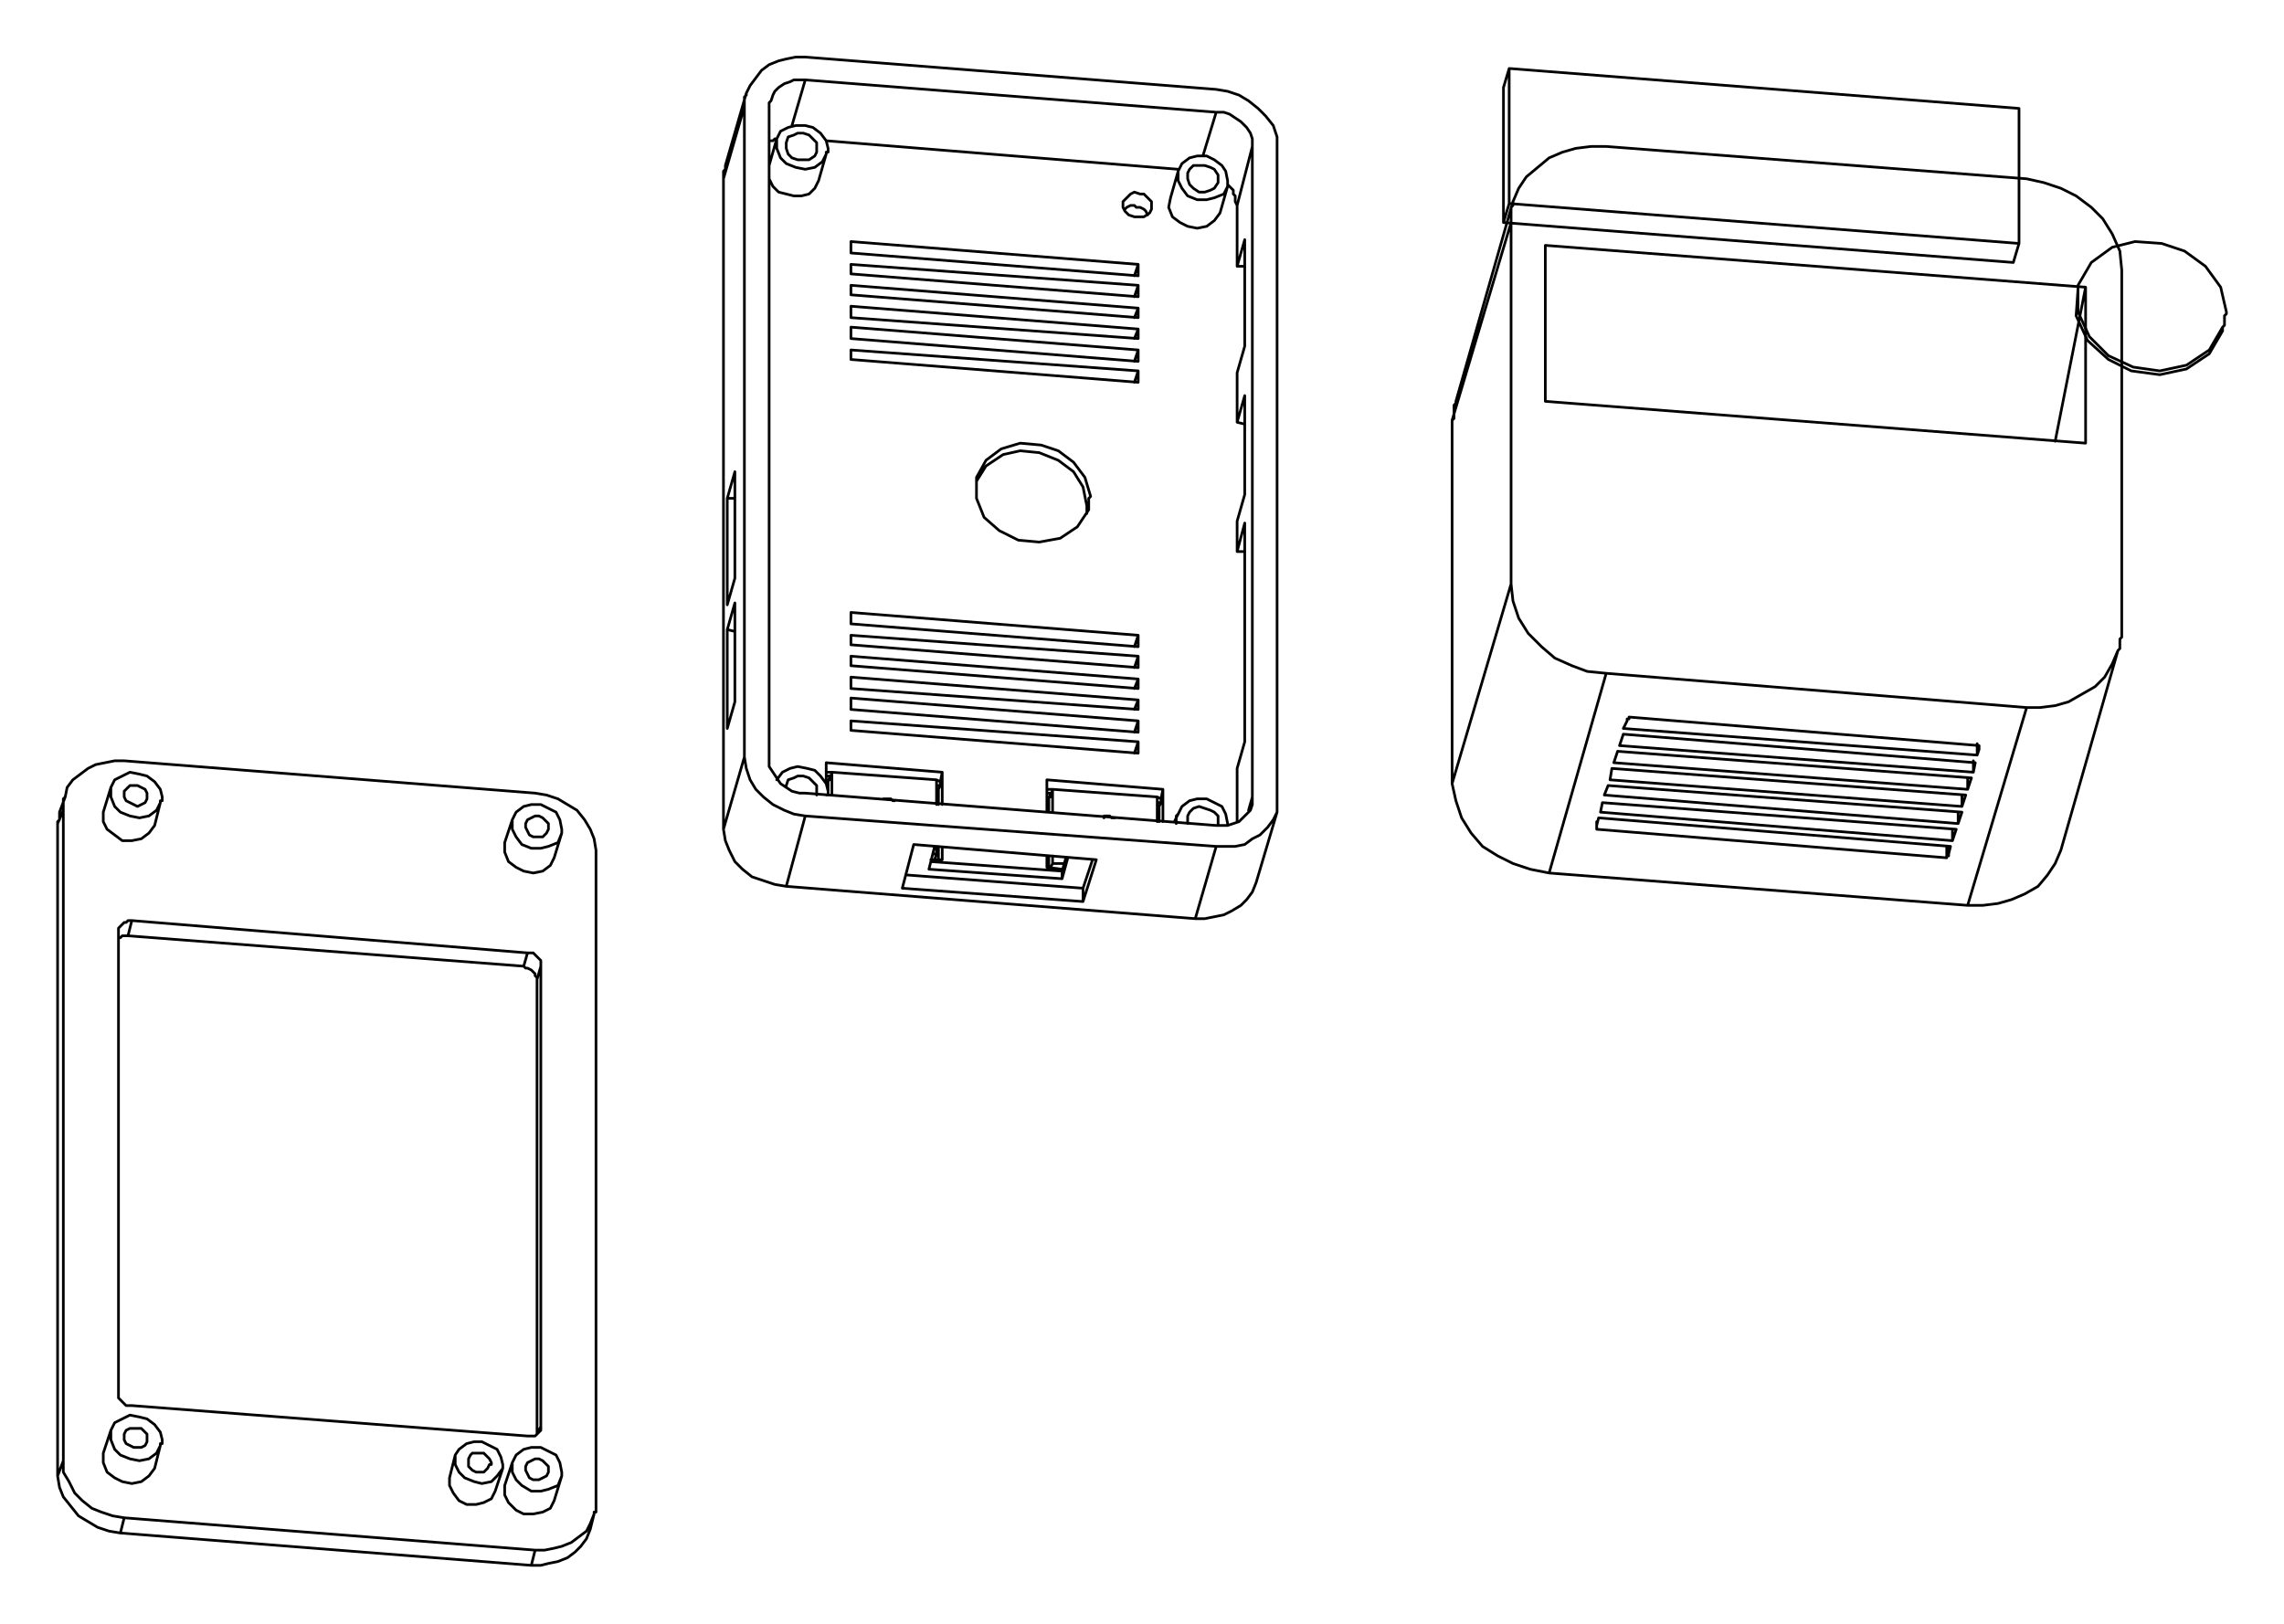
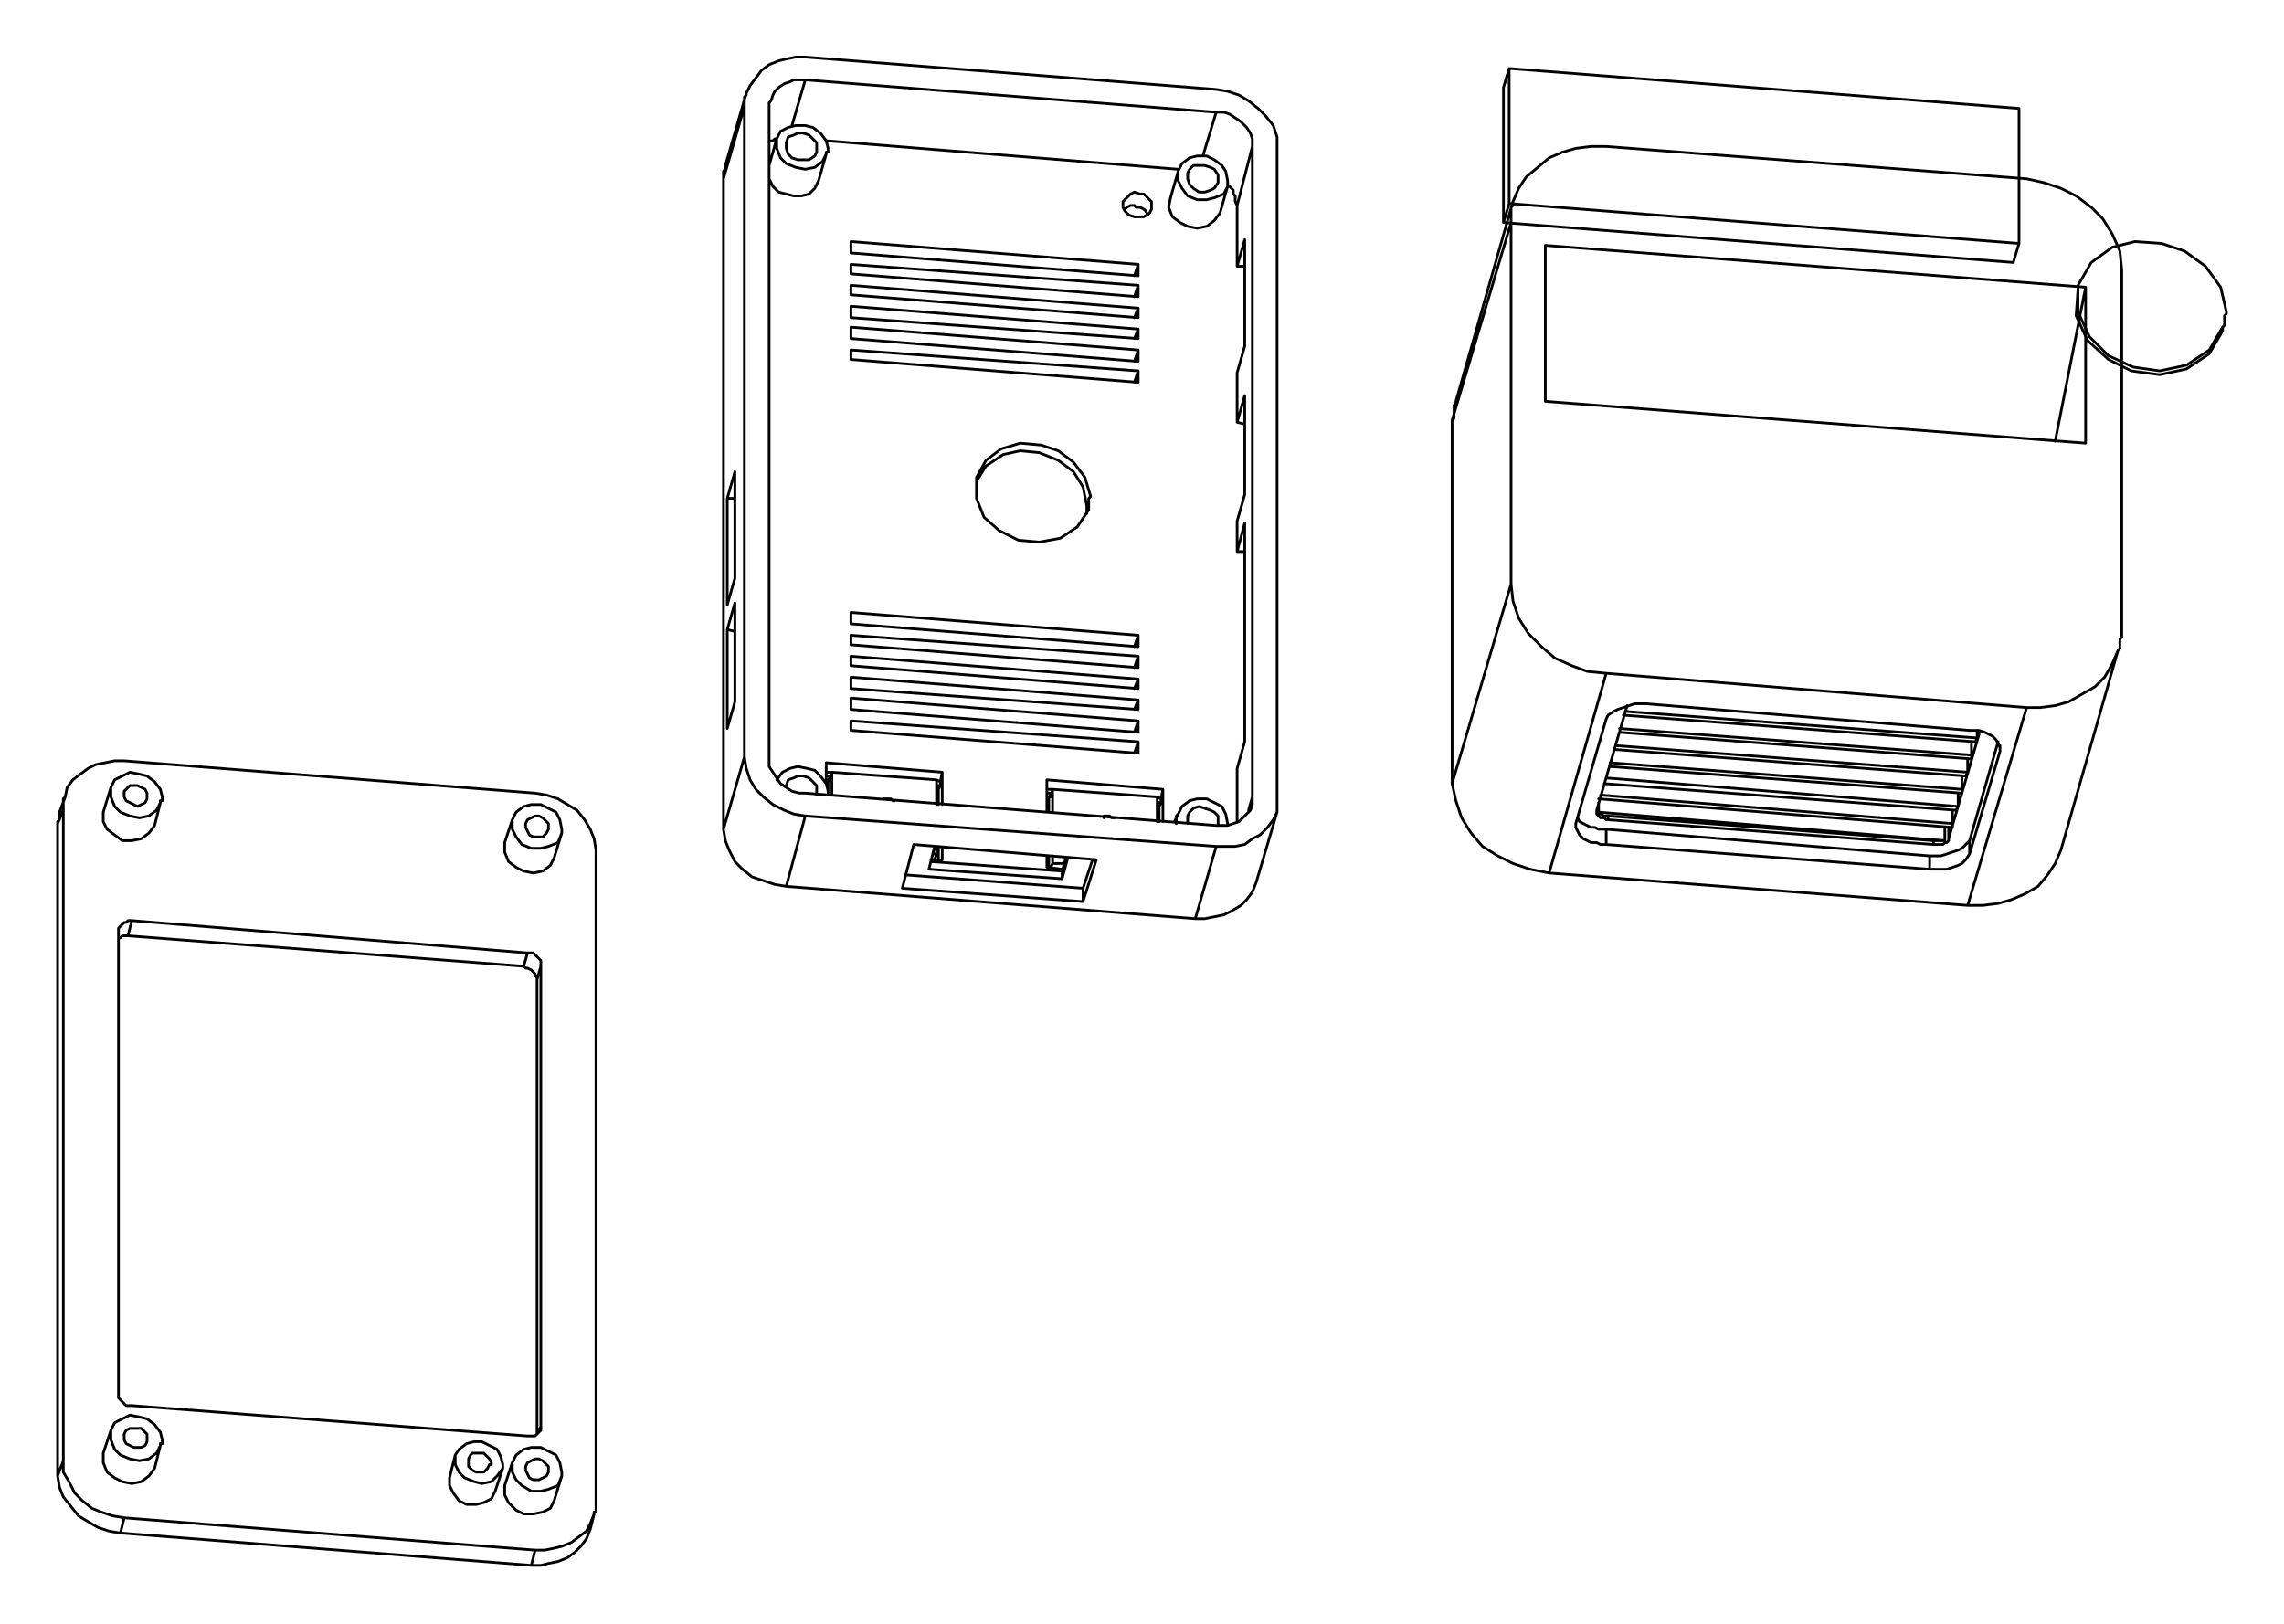
<svg xmlns="http://www.w3.org/2000/svg" viewBox="0 0 1200.0 853.4" width="1200" height="853" fill="none" stroke="currentColor" stroke-linecap="round" stroke-linejoin="round" role="img">
  <path id="case-print-g0-vis" d="M33 426L33 768 M30 433L30 776 M33 426L33 425L33 424L33 423L33 422L33 421L33 420L34 419 M34 419L35 414L38 410L42 407L46 404L50 402L55 401L60 400L65 400 M30 433L30 433L30 432L31 431L31 430L31 429L31 428L31 427 M65 798L59 797L53 795L48 793L43 789L39 785L36 779L33 774L33 768 M63 806L57 805L51 803L46 800L41 797L37 792L33 787L31 782L30 776 M65 400L281 417 M65 798L281 815 M281 417L287 418L293 420L298 423L303 426L307 431L310 436L312 441L313 447 M313 790L313 790L313 791L313 792L313 793L313 794L313 795L312 795L312 796 M312 796L310 801L308 805L304 808L300 811L295 813L291 814L286 815L281 815 M313 447L313 790 M81 434L78 438L74 441L69 442L64 442L60 439L56 436L54 432L54 427 M291 451L289 455L285 458L280 459L275 458L271 456L267 453L265 448L265 443 M62 732L62 490 M62 732L62 734L62 735L63 736L64 737L65 738L66 739L68 739L69 739 M69 484L68 484L67 484L66 485L65 485L64 486L63 487L62 488L62 489 M62 489L62 489L62 490 M277 755L69 739 M277 501L69 484 M277 755L278 755L279 755L280 755L281 755L282 754L283 753L284 752L284 751 M284 751L284 751L284 750 M284 508L284 506L284 505L283 504L282 503L281 502L280 501L278 501L277 501 M284 750L284 508 M81 772L78 776L74 779L69 780L64 779L60 777L56 774L54 769L54 764 M260 784L258 788L254 790L250 791L245 791L241 789L238 785L236 781L236 777 M291 789L289 793L285 795L280 796L275 796L271 794L267 790L265 786L265 781 M63 806L279 823 M310 804L308 809L305 813L302 816L298 819L293 821L288 822L284 823L279 823 M67 492L66 492L65 492L64 492L63 493L62 493L62 494 M275 508L67 492 M282 515L282 514L281 513L281 512L280 511L279 510L277 509L276 509L275 508 M282 754L282 515 M85 419L85 420L85 421L84 421L84 422 M84 422L82 426L78 429L73 430L68 429L63 427L60 424L58 419L58 414 M58 414L60 410L64 408L68 406L73 407L77 408L81 411L84 415L85 419 M295 436L295 436L295 437L295 438 M295 438L293 443L288 445L284 446L279 446L274 444L271 440L269 436L269 431 M269 431L271 427L275 424L279 423L284 423L288 425L292 427L294 431L295 436 M85 757L85 757L85 758L85 759L84 759L84 760 M84 760L82 764L78 767L73 768L68 767L63 765L60 762L58 757L58 752 M58 752L60 748L64 746L68 744L73 745L77 746L81 749L84 753L85 757 M264 770L264 770L264 771L264 772 M264 772L261 776L258 779L253 780L249 779L244 777L241 774L239 770L239 765 M239 765L241 762L245 759L249 758L253 758L257 760L261 762L263 766L264 770 M295 774L295 774L295 775L295 776 M295 776L293 781L288 783L284 784L279 784L274 781L271 778L269 774L269 769 M269 769L271 765L275 762L279 761L284 761L288 763L292 765L294 769L295 774 M77 419L77 419L77 420 M77 420L76 422L74 423L72 424L70 423L68 422L66 421L65 419L65 416 M65 416L66 415L68 413L70 413L72 413L74 414L76 415L77 417L77 419 M288 435L288 435L288 436 M288 436L287 438L285 440L283 440L280 440L278 439L277 437L276 435L276 433 M276 433L277 431L279 430L281 429L283 429L285 430L286 431L288 433L288 435 M77 756L77 757L77 758 M77 758L76 760L74 761L72 761L70 761L68 760L66 759L65 757L65 754 M65 754L66 752L68 751L70 751L72 751L74 751L76 753L77 754L77 756 M258 769L258 769L258 770L257 770 M257 770L256 772L254 774L252 774L250 774L248 773L246 771L246 769L246 767 M246 767L247 765L248 764L250 764L252 764L254 764L256 766L257 767L258 769 M288 773L288 773L288 774 M288 774L287 776L285 777L283 778L280 778L278 777L277 775L276 773L276 771 M276 771L277 769L279 768L281 767L283 767L285 768L286 769L288 771L288 773 M33 426L30 433 M33 768L30 776 M65 798L63 806 M281 815L279 823 M69 484L67 492 M277 501L275 508 M284 750L283 752 M284 508L282 515 M31 427L34 419 M310 804L312 796 M58 414L54 427 M84 422L81 434 M269 431L265 443 M295 438L291 451 M58 752L54 764 M84 760L81 772 M239 765L236 777 M264 772L260 784 M269 769L265 781 M295 776L291 789" stroke-width="1.4" vector-effect="non-scaling-stroke" />
  <path id="case-print-g1-vis" d="M380 436L380 94 M391 398L391 56 M386 369L386 317 M386 369L382 383 M386 317L382 331 M382 383L382 331 M386 304L386 248 M386 248L382 262 M382 318L382 262 M386 304L382 318 M380 436L381 442L383 447L386 453L390 457L395 461L401 463L407 465L413 466 M391 398L392 404L394 410L397 415L401 419L406 423L412 426L417 428L423 429 M381 87L381 88L381 89L380 90L380 91L380 92L380 93L380 94 M413 466L628 483 M628 483L633 483L638 482L643 481L647 479L652 476L655 473L658 469L660 464 M493 452L493 445 M493 423L493 415 M493 415L492 415 M435 411L434 410 M435 418L435 411 M609 432L609 424 M609 424L608 424 M551 420L550 420 M551 456L551 450 M551 427L551 420 M603 113L602 111L601 110L599 109L597 109L596 108L594 108L592 109L591 110 M423 30L418 30L413 31L409 32L404 34L400 37L397 41L394 45L392 49 M392 49L392 50L391 51L391 52L391 53L391 54L391 55L391 56 M423 429L639 445 M423 30L639 47 M639 445L644 445L649 445L654 444L658 441L662 439L666 435L669 431L671 427 M671 427L671 426L671 425L671 424L671 423L671 422L671 421L671 420 M671 78L671 72L669 66L665 61L661 57L656 53L651 50L645 48L639 47 M671 420L671 78 M404 57L404 399 M423 417L420 417L416 416L413 414L410 412L408 409L406 406L404 403L404 399 M639 434L423 417 M658 419L658 419L658 420L658 421L658 422L658 423 M658 423L657 426L655 428L653 430L651 432L648 433L645 434L642 434L639 434 M658 77L658 419 M639 59L643 59L646 60L649 62L652 64L655 67L657 70L658 73L658 77 M639 59L423 42 M404 57L404 56L404 55L404 54L405 53 M405 53L406 50L407 48L409 46L412 44L415 43L417 42L420 42L423 42 M382 331L386 332 M382 262L386 262 M408 73L408 73L407 73L406 74L405 74L404 74 M650 432L650 404 M434 74L619 89 M650 108L649 106L649 105L649 103L648 102L648 100L647 99L646 98L645 97 M650 140L650 108 M650 290L654 290 M650 140L654 140 M650 290L650 274 M650 222L650 196 M650 222L654 223 M495 406L495 423 M495 446L495 452 M495 406L434 401 M495 452L489 452 M434 412L434 401 M611 415L611 432 M611 415L550 410 M558 457L550 456 M550 456L550 450 M550 427L550 410 M598 396L447 384 M598 396L598 390 M447 384L447 379 M598 390L447 379 M598 385L447 373 M598 385L598 379 M447 373L447 367 M598 379L447 367 M598 373L447 362 M598 373L598 368 M447 362L447 356 M598 368L447 356 M598 362L447 350 M598 362L598 357 M447 350L447 345 M598 357L447 345 M598 351L447 339 M598 351L598 345 M447 339L447 334 M598 345L447 334 M598 340L447 328 M598 340L598 334 M447 328L447 322 M598 334L447 322 M404 94L406 98L409 101L413 102L417 103L421 103L425 102L428 99L430 95 M573 261L570 251L564 243L556 237L547 234L536 233L526 236L518 242L513 251 M513 251L513 262L517 272L525 279L535 284L546 285L557 283L566 277L572 268 M572 268L572 267L572 266L572 265L572 264L572 263L572 262L573 261 M598 201L447 189 M598 201L598 195 M447 189L447 184 M598 195L447 184 M598 190L447 178 M598 190L598 184 M447 178L447 172 M598 184L447 172 M598 178L447 167 M598 178L598 173 M447 167L447 161 M598 173L447 161 M598 167L447 155 M598 167L598 162 M447 155L447 150 M598 162L447 150 M598 156L447 144 M598 156L598 150 M447 144L447 139 M598 150L447 139 M598 145L447 133 M598 145L598 139 M598 139L447 127 M447 133L447 127 M605 108L605 106L603 104L601 102L599 102L596 101L594 102L592 104L590 106 M590 106L590 109L591 111L593 113L596 114L599 114L601 114L604 112L605 110 M605 110L605 110L605 109L605 108 M615 104L614 109L616 114L620 117L624 119L629 120L634 119L638 116L641 112 M480 444L576 452 M576 452L569 474 M474 467L569 474 M480 444L474 467 M493 415L494 413 M494 413L494 411 M494 411L495 406 M492 413L494 413 M492 449L491 452 M492 449L492 445 M492 423L492 410 M435 411L436 408 M434 408L436 408 M492 449L490 449 M437 418L437 406 M436 410L437 406 M436 408L436 410 M609 424L610 422 M610 422L610 420 M610 420L611 415 M608 422L610 422 M608 432L608 419 M551 420L552 417 M550 417L552 417 M559 454L553 454 M553 454L552 456 M553 454L553 450 M553 427L553 415 M552 419L553 415 M552 417L552 419 M596 396L598 390 M596 385L598 379 M596 373L598 368 M596 362L598 357 M596 351L598 345 M596 340L598 334 M596 201L598 195 M596 190L598 184 M596 178L598 173 M596 167L598 162 M596 156L598 150 M596 145L598 139 M560 451L558 458 M489 453L558 458 M654 390L650 404 M654 390L654 275 M654 275L650 290 M654 260L650 274 M654 260L654 208 M654 208L650 222 M654 182L650 196 M654 182L654 126 M654 126L650 140 M435 416L434 412L431 408L428 405L424 404L419 403L415 404L411 406L408 410 M434 418L435 418L435 417L435 416 M434 406L437 406 M492 410L494 411 M550 415L553 415 M608 419L610 420 M645 433L644 428L642 424L638 422L634 420L629 420L625 421L621 424L619 428 M619 428L619 428L618 429L618 430L618 431L618 432L618 433 M645 434L645 434L645 433 M435 78L434 74L431 70L427 67L423 66L418 66L414 67L410 69L408 73 M408 73L408 78L410 83L413 86L418 88L423 89L428 88L432 85L434 81 M434 81L434 81L434 80L435 80L435 79L435 78 M571 266L569 256L564 248L556 242L546 238L536 237L527 239L518 245L513 253 M571 270L571 269L571 268L571 267L571 266 M645 95L644 90L642 87L638 84L634 82L629 82L625 83L621 86L619 90 M619 90L619 95L621 99L624 103L629 105L634 105L638 104L643 102L645 98 M645 98L645 97L645 96L645 95 M569 467L574 452 M569 474L569 467 M476 460L569 467 M429 416L429 413L427 411L425 409L422 408L419 408L417 409L414 410L413 413 M413 413L413 413L413 414 M429 418L429 418L429 417 M429 417L429 417L429 416 M492 410L437 406 M608 419L553 415 M640 432L640 429L638 427L636 426L633 425L630 424L627 425L625 427L624 429 M624 429L624 430L624 431L624 432L624 433 M640 434L640 434 M640 434L640 434L640 433L640 432 M429 78L429 75L427 73L425 71L422 70L419 70L417 71L414 72L413 75 M413 75L413 78L414 81L416 83L419 84L422 84L425 84L428 82L429 80 M429 80L429 79L429 78 M640 94L640 92L638 89L636 88L633 87L630 87L627 87L625 89L624 91 M624 91L624 94L625 97L627 99L630 101L633 101L636 100L638 99L640 96 M640 96L640 96L640 95L640 94 M558 462L558 458 M558 462L561 451 M558 462L488 457 M488 457L491 445 M470 421L469 421L468 420L467 420L466 420L465 420L464 420 M586 430L585 430L584 430L583 429L582 429L581 429L580 429L580 430 M380 436L391 398 M380 94L391 56 M413 466L423 429 M628 483L639 445 M656 426L658 419 M650 108L658 77 M632 82L639 59 M416 66L423 42 M392 49L381 87 M671 427L660 464 M617 432L619 428 M430 95L434 81 M404 87L408 73 M641 112L645 98 M615 104L619 90" stroke-width="1.4" vector-effect="non-scaling-stroke" />
-   <path id="case-print-g2-vis" d="M763 412L763 221 M794 307L794 117 M763 412L765 421L768 430L773 438L779 445L787 450L795 454L804 457L814 459 M794 307L795 316L798 325L803 333L810 340L817 346L826 350L834 353L844 354 M765 211L765 212L764 213L764 215L764 216L764 217L764 218L764 220L763 221 M844 77L836 77L828 78L821 80L814 83L808 88L802 93L798 99L795 106 M795 106L795 108L794 109L794 110L794 111L794 113L794 114L794 115L794 117 M814 459L1034 476 M1034 476L1042 476L1050 475L1057 473L1064 470L1071 466L1076 460L1080 454L1083 447 M844 354L1065 372 M844 77L1065 94 M1065 372L1072 372L1080 371L1087 369L1094 365L1101 361L1106 356L1110 349L1113 342 M1113 342L1114 341L1114 340L1114 339L1114 337L1114 336L1115 335L1115 333L1115 332 M1115 142L1114 132L1110 123L1105 115L1099 109L1091 103L1083 99L1074 96L1065 94 M1115 332L1115 142 M1096 233L812 211 M1096 233L1096 151 M1096 151L812 129 M812 211L812 129 M853 383L855 379 M856 377L856 377L856 378L855 378L855 379 M856 377L1040 392 M1040 394L1040 394L1040 393 M1040 393L1040 393L1040 392 M1039 397L1040 394 M853 383L1039 397 M851 392L853 386 M853 386L1038 401 M1037 406L1038 401 M851 392L1037 406 M848 401L850 395 M850 395L1036 409 M1034 415L1036 409 M848 401L1034 415 M846 410L847 404 M847 404L1033 418 M1031 424L1033 418 M846 410L1031 424 M843 418L845 413 M845 413L1031 427 M1029 433L1031 427 M843 418L1029 433 M841 427L842 422 M842 422L1028 436 M1026 442L1028 436 M841 427L1026 442 M839 434L840 430 M840 430L1025 445 M1024 449L1025 445 M1023 451L1023 450L1024 450L1024 449 M839 436L1023 451 M839 434L839 434L839 435 M839 435L839 435L839 436 M1080 232L1096 151 M1039 397L1039 391 M1037 406L1037 400 M1034 415L1034 409 M1031 424L1031 418 M1029 433L1029 427 M1026 442L1026 436 M1023 445L1023 451 M839 432L839 436 M763 412L794 307 M763 221L794 117 M814 459L844 354 M1034 476L1065 372 M1040 394L1040 393 M1024 449L1024 445 M795 106L765 211 M1113 342L1083 447" stroke-width="1.4" vector-effect="non-scaling-stroke" />
+   <path id="case-print-g2-vis" d="M763 412L763 221 M794 307L794 117 M763 412L765 421L768 430L773 438L779 445L787 450L795 454L804 457L814 459 M794 307L795 316L798 325L803 333L810 340L817 346L826 350L834 353L844 354 M765 211L765 212L764 213L764 215L764 216L764 217L764 218L764 220L763 221 M844 77L836 77L828 78L821 80L814 83L808 88L802 93L798 99L795 106 M795 106L795 108L794 109L794 110L794 111L794 113L794 114L794 115L794 117 M814 459L1034 476 M1034 476L1042 476L1050 475L1057 473L1064 470L1071 466L1076 460L1080 454L1083 447 M844 354L1065 372 M844 77L1065 94 M1065 372L1072 372L1080 371L1087 369L1094 365L1101 361L1106 356L1110 349L1113 342 M1113 342L1114 341L1114 340L1114 339L1114 337L1114 336L1115 335L1115 333L1115 332 M1115 142L1114 132L1110 123L1105 115L1099 109L1091 103L1083 99L1074 96L1065 94 M1115 332L1115 142 M1096 233L812 211 M1096 233L1096 151 M1096 151L812 129 M812 211L812 129 M828 433L844 378 M865 370L862 370L859 370L856 371L853 372L850 373L848 374L845 376L844 378 M1035 384L865 370 M1051 395L1051 394L1051 393 M1051 393L1050 391L1049 389L1047 387L1045 386L1043 385L1040 384L1038 384L1035 384 M1035 449L1051 395 M1014 457L1017 457L1020 457L1023 457L1026 456L1029 455L1031 454L1033 452L1035 449 M1014 457L844 444 M828 433L828 433L828 434L828 435 M828 435L829 437L830 439L832 441L834 442L836 443L839 443L841 444L844 444 M1080 232L1096 151 M1050 390L1035 442 M1014 450L1017 450L1020 450L1023 449L1026 448L1029 447L1031 446L1033 444L1035 442 M844 436L1014 450 M829 430L830 432L832 433L834 434L836 435L838 435L840 436L842 436L844 436 M839 426L855 371 M1026 435L840 420 M1024 441L1040 386 M1026 433L1026 435 M1026 433L1026 426 M1029 424L1028 426 M1029 424L1029 417 M1031 415L1031 417 M1031 415L1031 408 M1034 406L1033 408 M1034 406L1034 399 M1036 397L1036 399 M1036 397L1036 390 M1039 388L1038 390 M1039 388L1039 384 M1016 444L1017 444L1018 444L1019 444L1021 444L1022 443L1023 443L1024 442L1024 441 M1016 442L1016 442L1017 442L1018 442L1019 442L1020 442L1021 442L1022 442 M1022 435L1022 442 M1022 442L840 427 M840 422L840 427 M839 426L839 426L839 427 M839 427L839 428L840 429L841 430L842 430L843 430L844 431L845 431 M840 427L840 428L841 428L842 428L842 429L843 429L844 429L845 429 M1028 426L843 412 M1026 433L841 418 M1031 417L846 403 M1029 424L844 409 M1033 408L848 394 M1031 415L846 401 M1036 399L851 385 M1034 406L849 392 M1038 390L853 376 M1036 397L851 383 M855 371L855 371 M1040 386L1040 386L1040 385 M1040 385L1040 385L1040 384 M1039 388L854 374 M1016 444L845 431 M845 429L1016 442 M763 412L794 307 M763 221L794 117 M814 459L844 354 M1034 476L1065 372 M1051 395L1051 392 M1035 449L1035 442 M1014 457L1014 450 M844 444L844 436 M1024 441L1024 435 M1040 386L1040 385 M1016 444L1016 442 M845 431L845 429 M795 106L765 211 M1113 342L1083 447" stroke-width="1.4" vector-effect="non-scaling-stroke" />
  <path id="case-print-g3-vis" d="M790 117L793 107 M793 107L793 36 M790 46L793 36 M790 117L790 46 M1058 138L1061 128 M1061 128L1061 57 M790 117L1058 138 M793 107L1061 128 M793 36L1061 57" stroke-width="1.4" vector-effect="non-scaling-stroke" />
  <path id="case-print-g4-vis" d="M1170 164L1167 151L1159 140L1148 132L1136 128L1122 127L1110 130L1099 138L1092 150 M1092 150L1092 164L1098 177L1108 187L1121 193L1135 195L1149 192L1161 184L1168 172 M1168 172L1169 171L1169 170L1169 169L1169 168L1169 167L1169 166L1170 165L1170 164 M1092 152L1091 166L1097 179L1108 189L1120 195L1135 197L1149 194L1161 186L1168 174 M1168 174L1168 172 M1092 152L1092 150" stroke-width="1.4" vector-effect="non-scaling-stroke" />
</svg>
